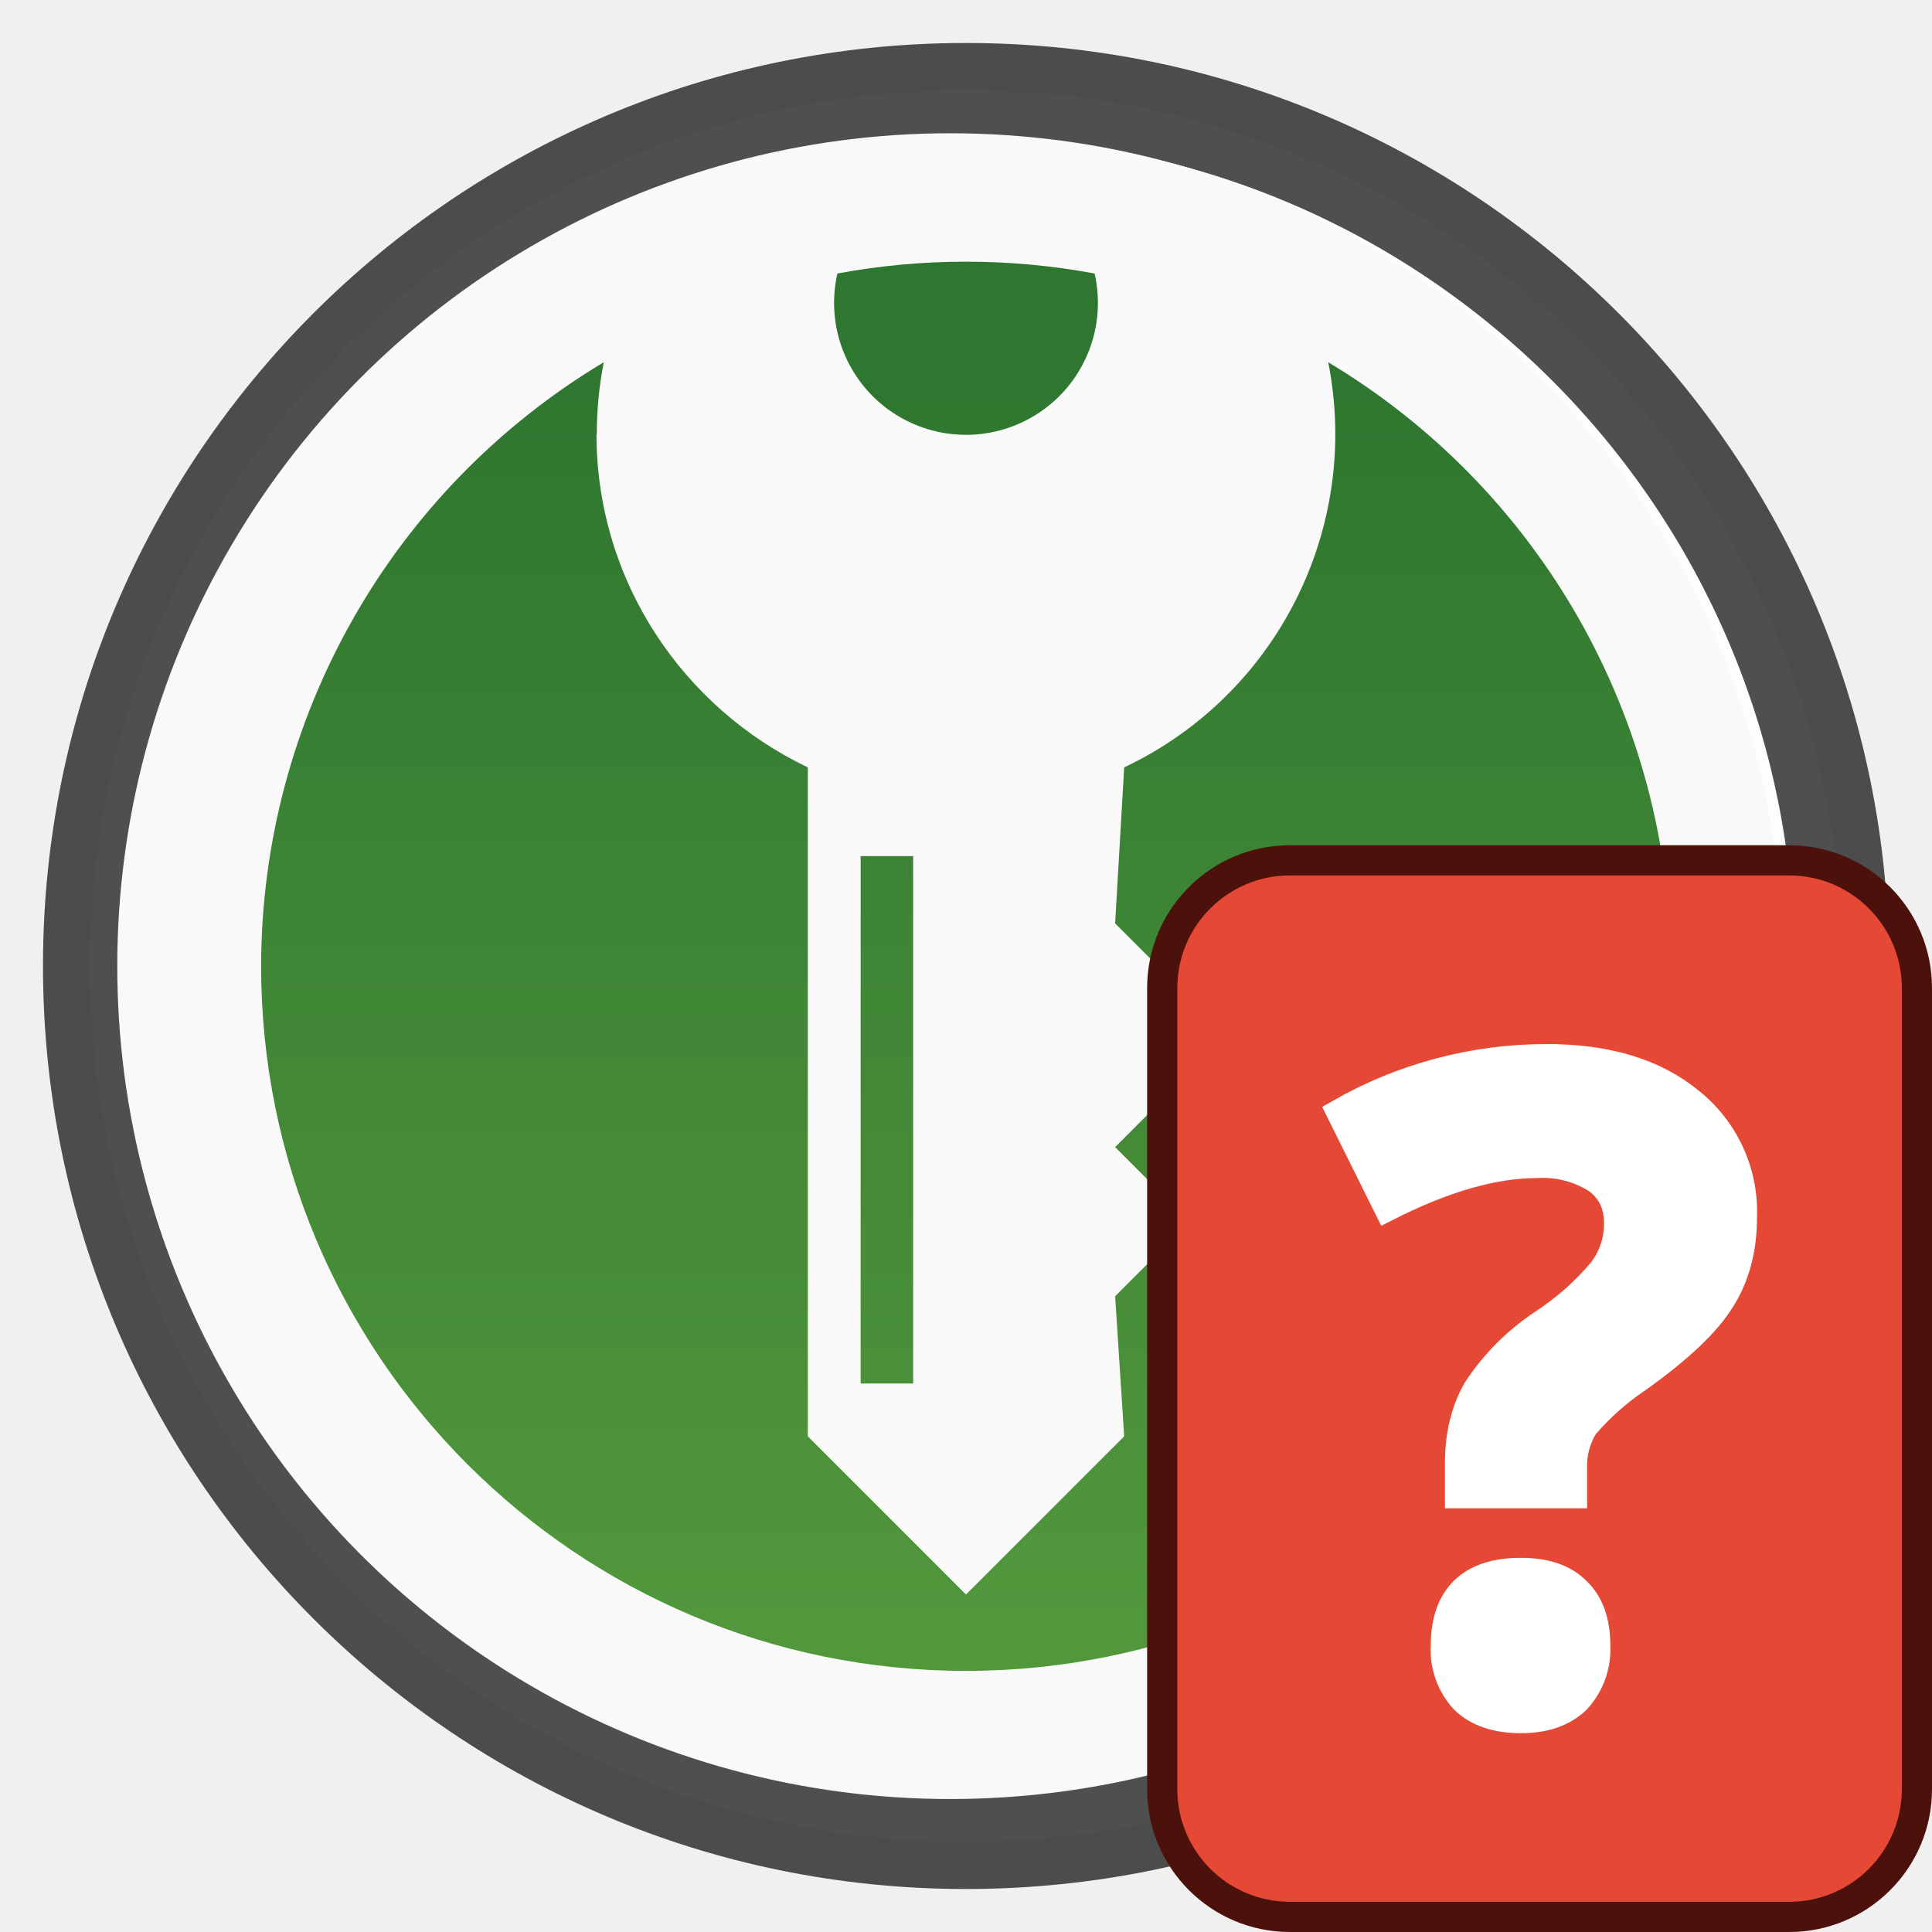
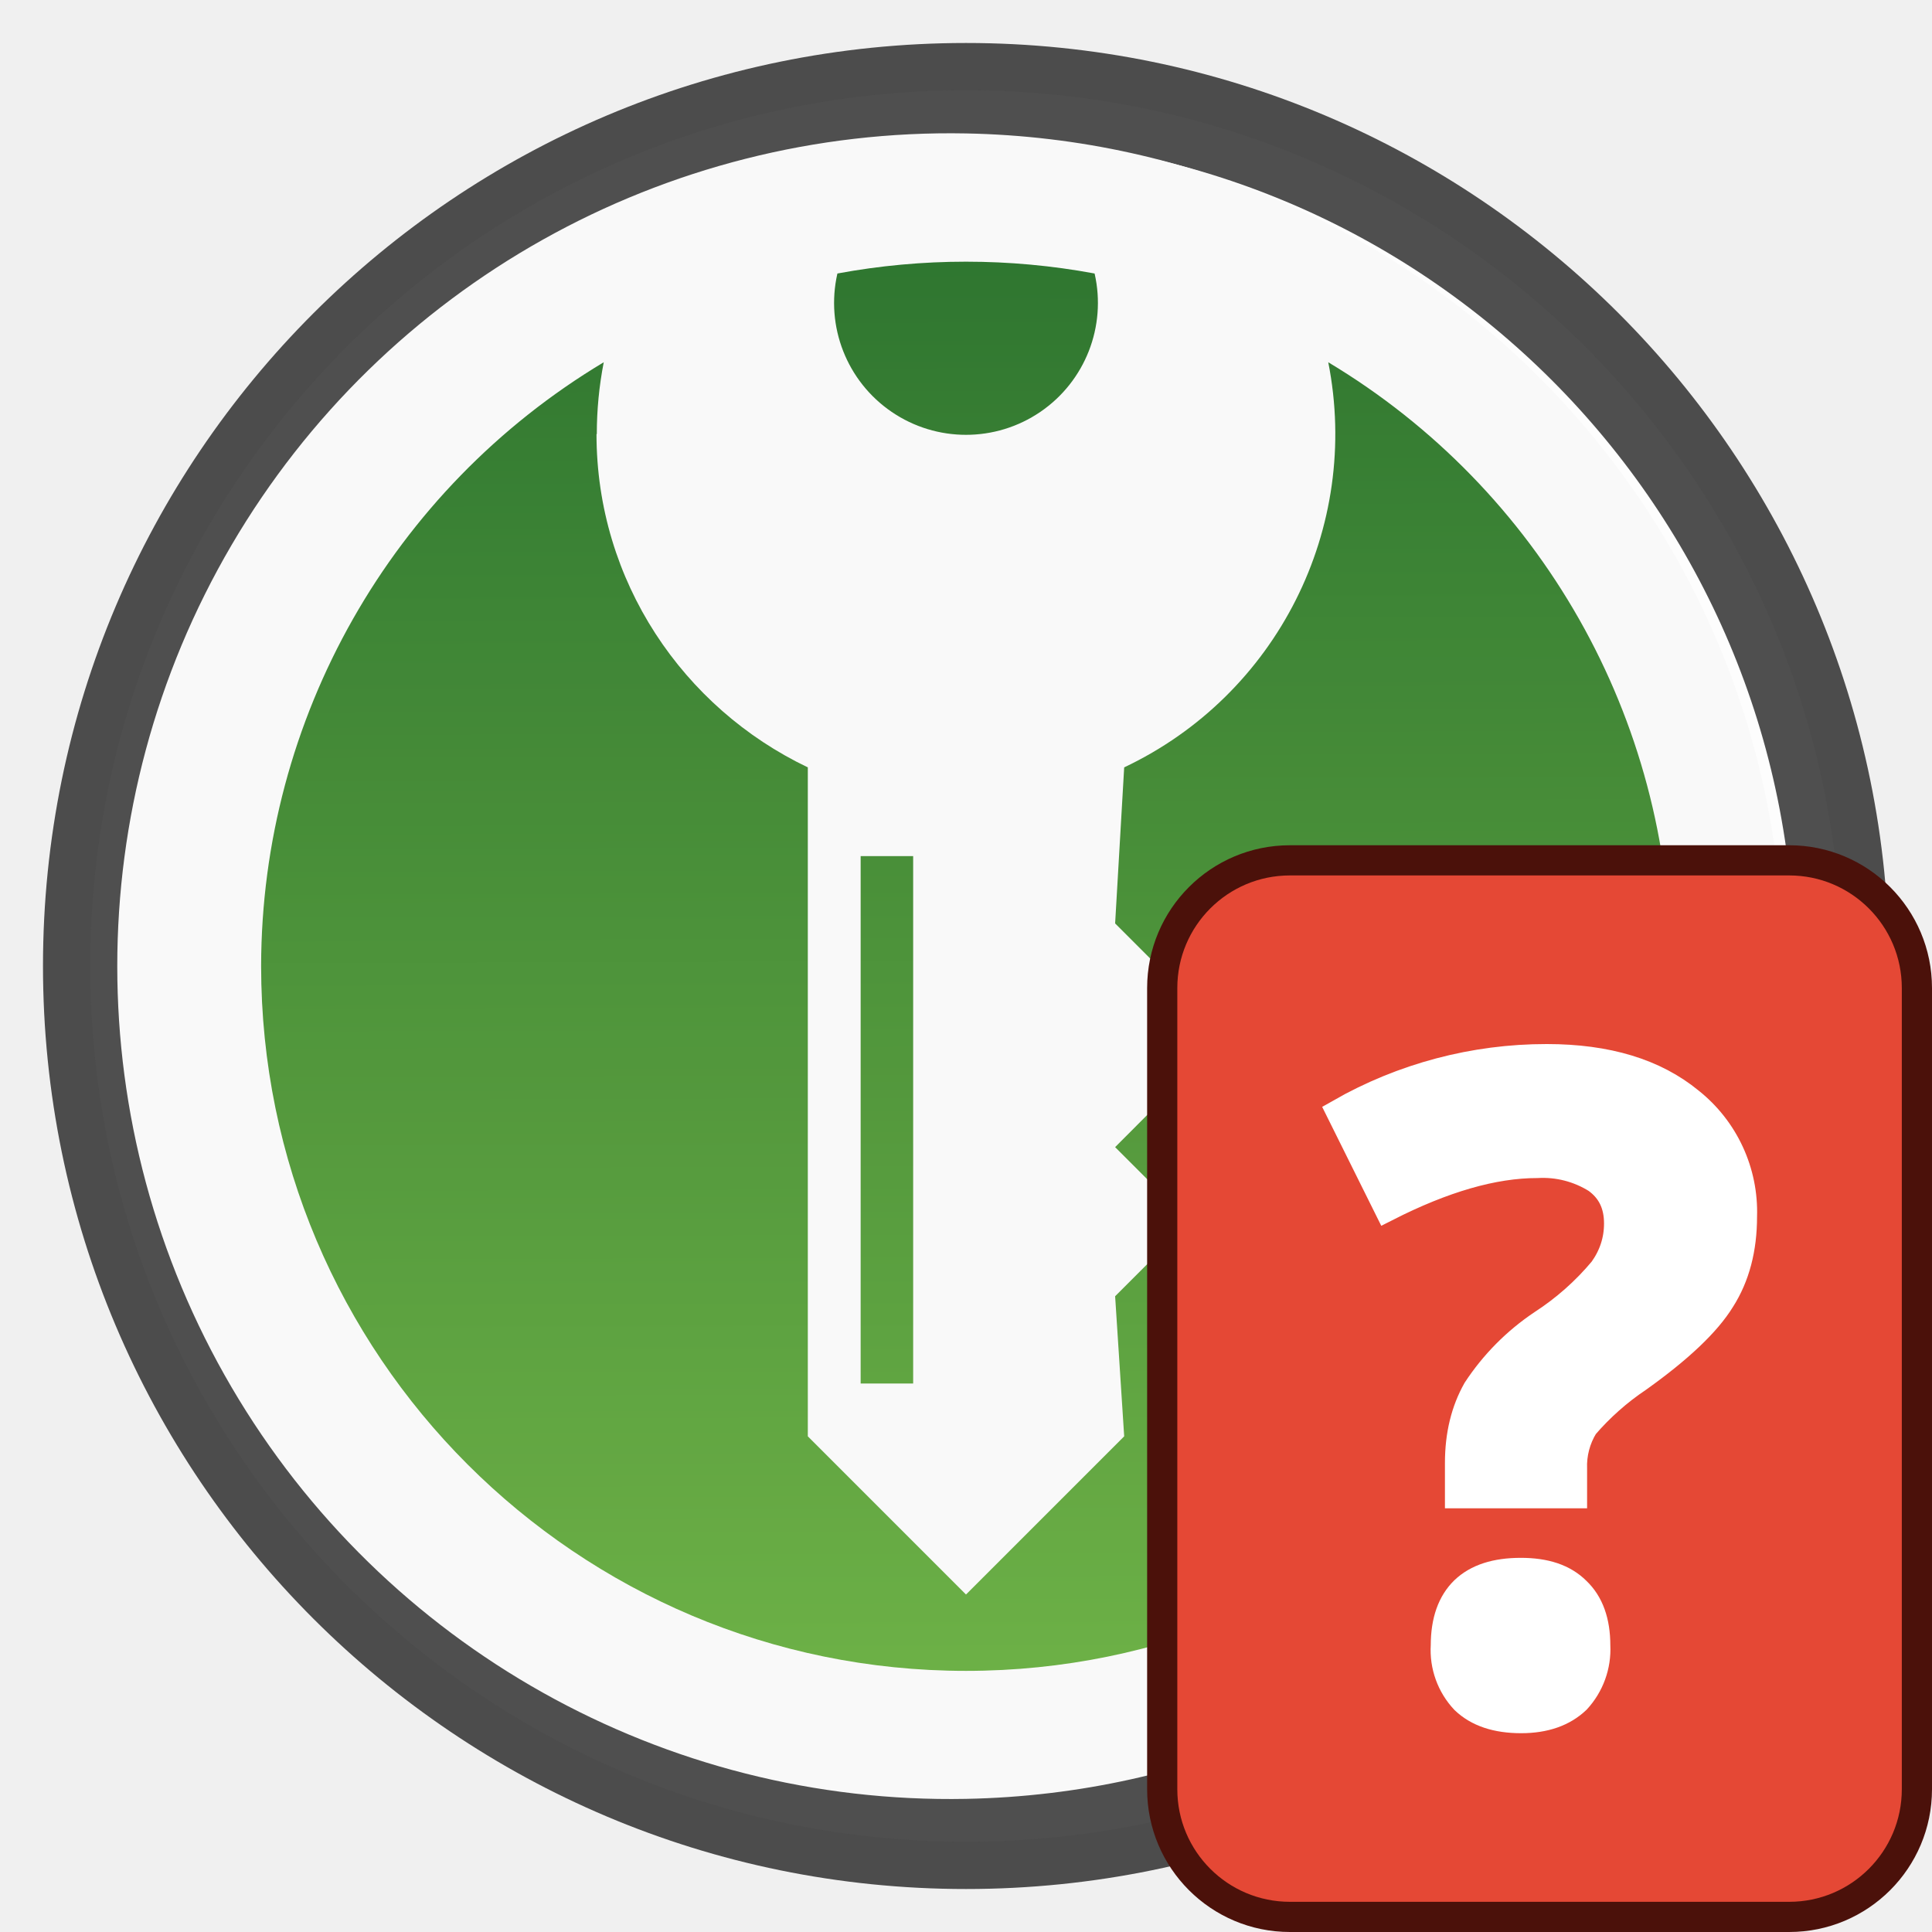
<svg xmlns="http://www.w3.org/2000/svg" xmlns:xlink="http://www.w3.org/1999/xlink" height="64" width="64" viewBox="0 0 64 64" xml:space="preserve">
  <defs>
    <linearGradient id="a">
      <stop offset="0" style="stop-color:#226e23;stop-opacity:1" />
      <stop offset="1" style="stop-color:#63ab3a;stop-opacity:1" />
    </linearGradient>
-     <linearGradient xlink:href="#a" id="b" x1="53.24" y1="12.75" x2="53.24" y2="86.36" gradientUnits="userSpaceOnUse" />
+     <linearGradient xlink:href="#a" id="b" x1="32.5" y1="8.79" x2="32.65" y2="54.87" gradientUnits="userSpaceOnUse" />
  </defs>
  <g style="display:inline">
    <circle r="29.01" style="opacity:.871;fill:#fff;fill-opacity:1;fill-rule:evenodd;stroke:#000;stroke-width:3.132;stroke-linecap:round;stroke-linejoin:round;stroke-miterlimit:4;stroke-dasharray:none;stroke-opacity:.784" cx="32" cy="32" />
    <circle style="opacity:1;fill:none;fill-opacity:1;fill-rule:evenodd;stroke:none;stroke-width:1.5;stroke-linecap:round;stroke-linejoin:round;stroke-miterlimit:4;stroke-dasharray:none;stroke-opacity:1" cx="32" cy="32" r="26.73" />
    <path style="opacity:1;fill:#f9f9f9;fill-opacity:1;fill-rule:evenodd;stroke:none;stroke-width:1.579;stroke-linecap:round;stroke-linejoin:round;stroke-miterlimit:4;stroke-dasharray:none;stroke-opacity:1" d="M32 4.42a27.59 27.59 0 1 0 0 55.17 27.59 27.59 0 0 0 0-55.17Zm0 4.23c1.43 0 2.86.15 4.26.41a4.37 4.37 0 1 1-8.52 0c1.4-.27 2.83-.4 4.26-.4ZM20 12a12.23 12.23 0 0 0 6.75 13.42v22.16L32 52.82l5.24-5.24-.3-4.64 2.47-2.47L36.94 38l3.7-3.71-3.7-3.7.3-5.17A12.22 12.22 0 0 0 44 12a23.35 23.35 0 0 1 11.35 20 23.35 23.35 0 0 1-46.7 0A23.35 23.35 0 0 1 20 12Zm8.5 16.36h1.75v17.47h-1.74V28.36z" />
    <path style="opacity:.94;fill:url(#b);fill-opacity:1;fill-rule:nonzero;stroke:none;stroke-width:.505;stroke-linecap:round;stroke-linejoin:round;stroke-miterlimit:4;stroke-dasharray:none;stroke-opacity:1" d="M36.26 9.06a4.37 4.37 0 1 1-8.52 0 23.35 23.35 0 0 1 8.52 0zm-16.5 5.32c0 4.87 2.87 9.07 7 11.04v22.16L32 52.82l5.24-5.24-.3-4.64 2.47-2.47L36.94 38l3.7-3.71-3.7-3.7.3-5.17A12.22 12.22 0 0 0 44 12a23.35 23.35 0 0 1 11.35 20 23.35 23.35 0 0 1-46.7 0A23.35 23.35 0 0 1 20 12a12.4 12.4 0 0 0-.23 2.38zm8.74 13.98h1.75v17.47h-1.74V28.36z" />
  </g>
  <g style="display:inline;stroke-width:1;stroke:#34220a;stroke-opacity:1">
    <g style="display:inline;stroke:#34220a;stroke-width:1;stroke-opacity:1" stroke="#0c0c0c" stroke-opacity=".8">
      <rect x="34.5" y="22.82" width="24" height="34" ry="3.73" display="inline" fill="#e54835" stroke="none" style="display:inline;stroke:#4b110a;stroke-width:2;stroke-dasharray:none;stroke-opacity:1;paint-order:stroke fill markers" transform="translate(4.5 6.18)" />
      <path d="M48.3 49.53v-1.07c0-.93.2-1.74.59-2.43a7.8 7.8 0 0 1 2.18-2.2 8.93 8.93 0 0 0 2-1.77c.33-.46.5-.97.5-1.53 0-.63-.23-1.1-.7-1.44a3.32 3.32 0 0 0-1.95-.5c-1.45 0-3.1.48-4.97 1.43l-1.58-3.18a13.83 13.83 0 0 1 6.87-1.82c2 0 3.58.48 4.75 1.44a4.7 4.7 0 0 1 1.78 3.84c0 1.07-.24 1.99-.73 2.76-.48.78-1.4 1.65-2.76 2.62a8.77 8.77 0 0 0-1.77 1.57 2.5 2.5 0 0 0-.37 1.41v.87zm-.47 4.98c0-.82.22-1.43.65-1.85.44-.42 1.07-.62 1.9-.62.81 0 1.43.2 1.87.64.44.42.66 1.03.66 1.83a2.5 2.5 0 0 1-.66 1.82c-.45.43-1.07.65-1.86.65-.82 0-1.45-.21-1.9-.64a2.45 2.45 0 0 1-.66-1.83Z" display="inline" fill="#fff" stroke="#fff" stroke-linecap="round" style="display:inline;stroke:#fff;stroke-width:.869;stroke-opacity:1" />
    </g>
  </g>
</svg>
